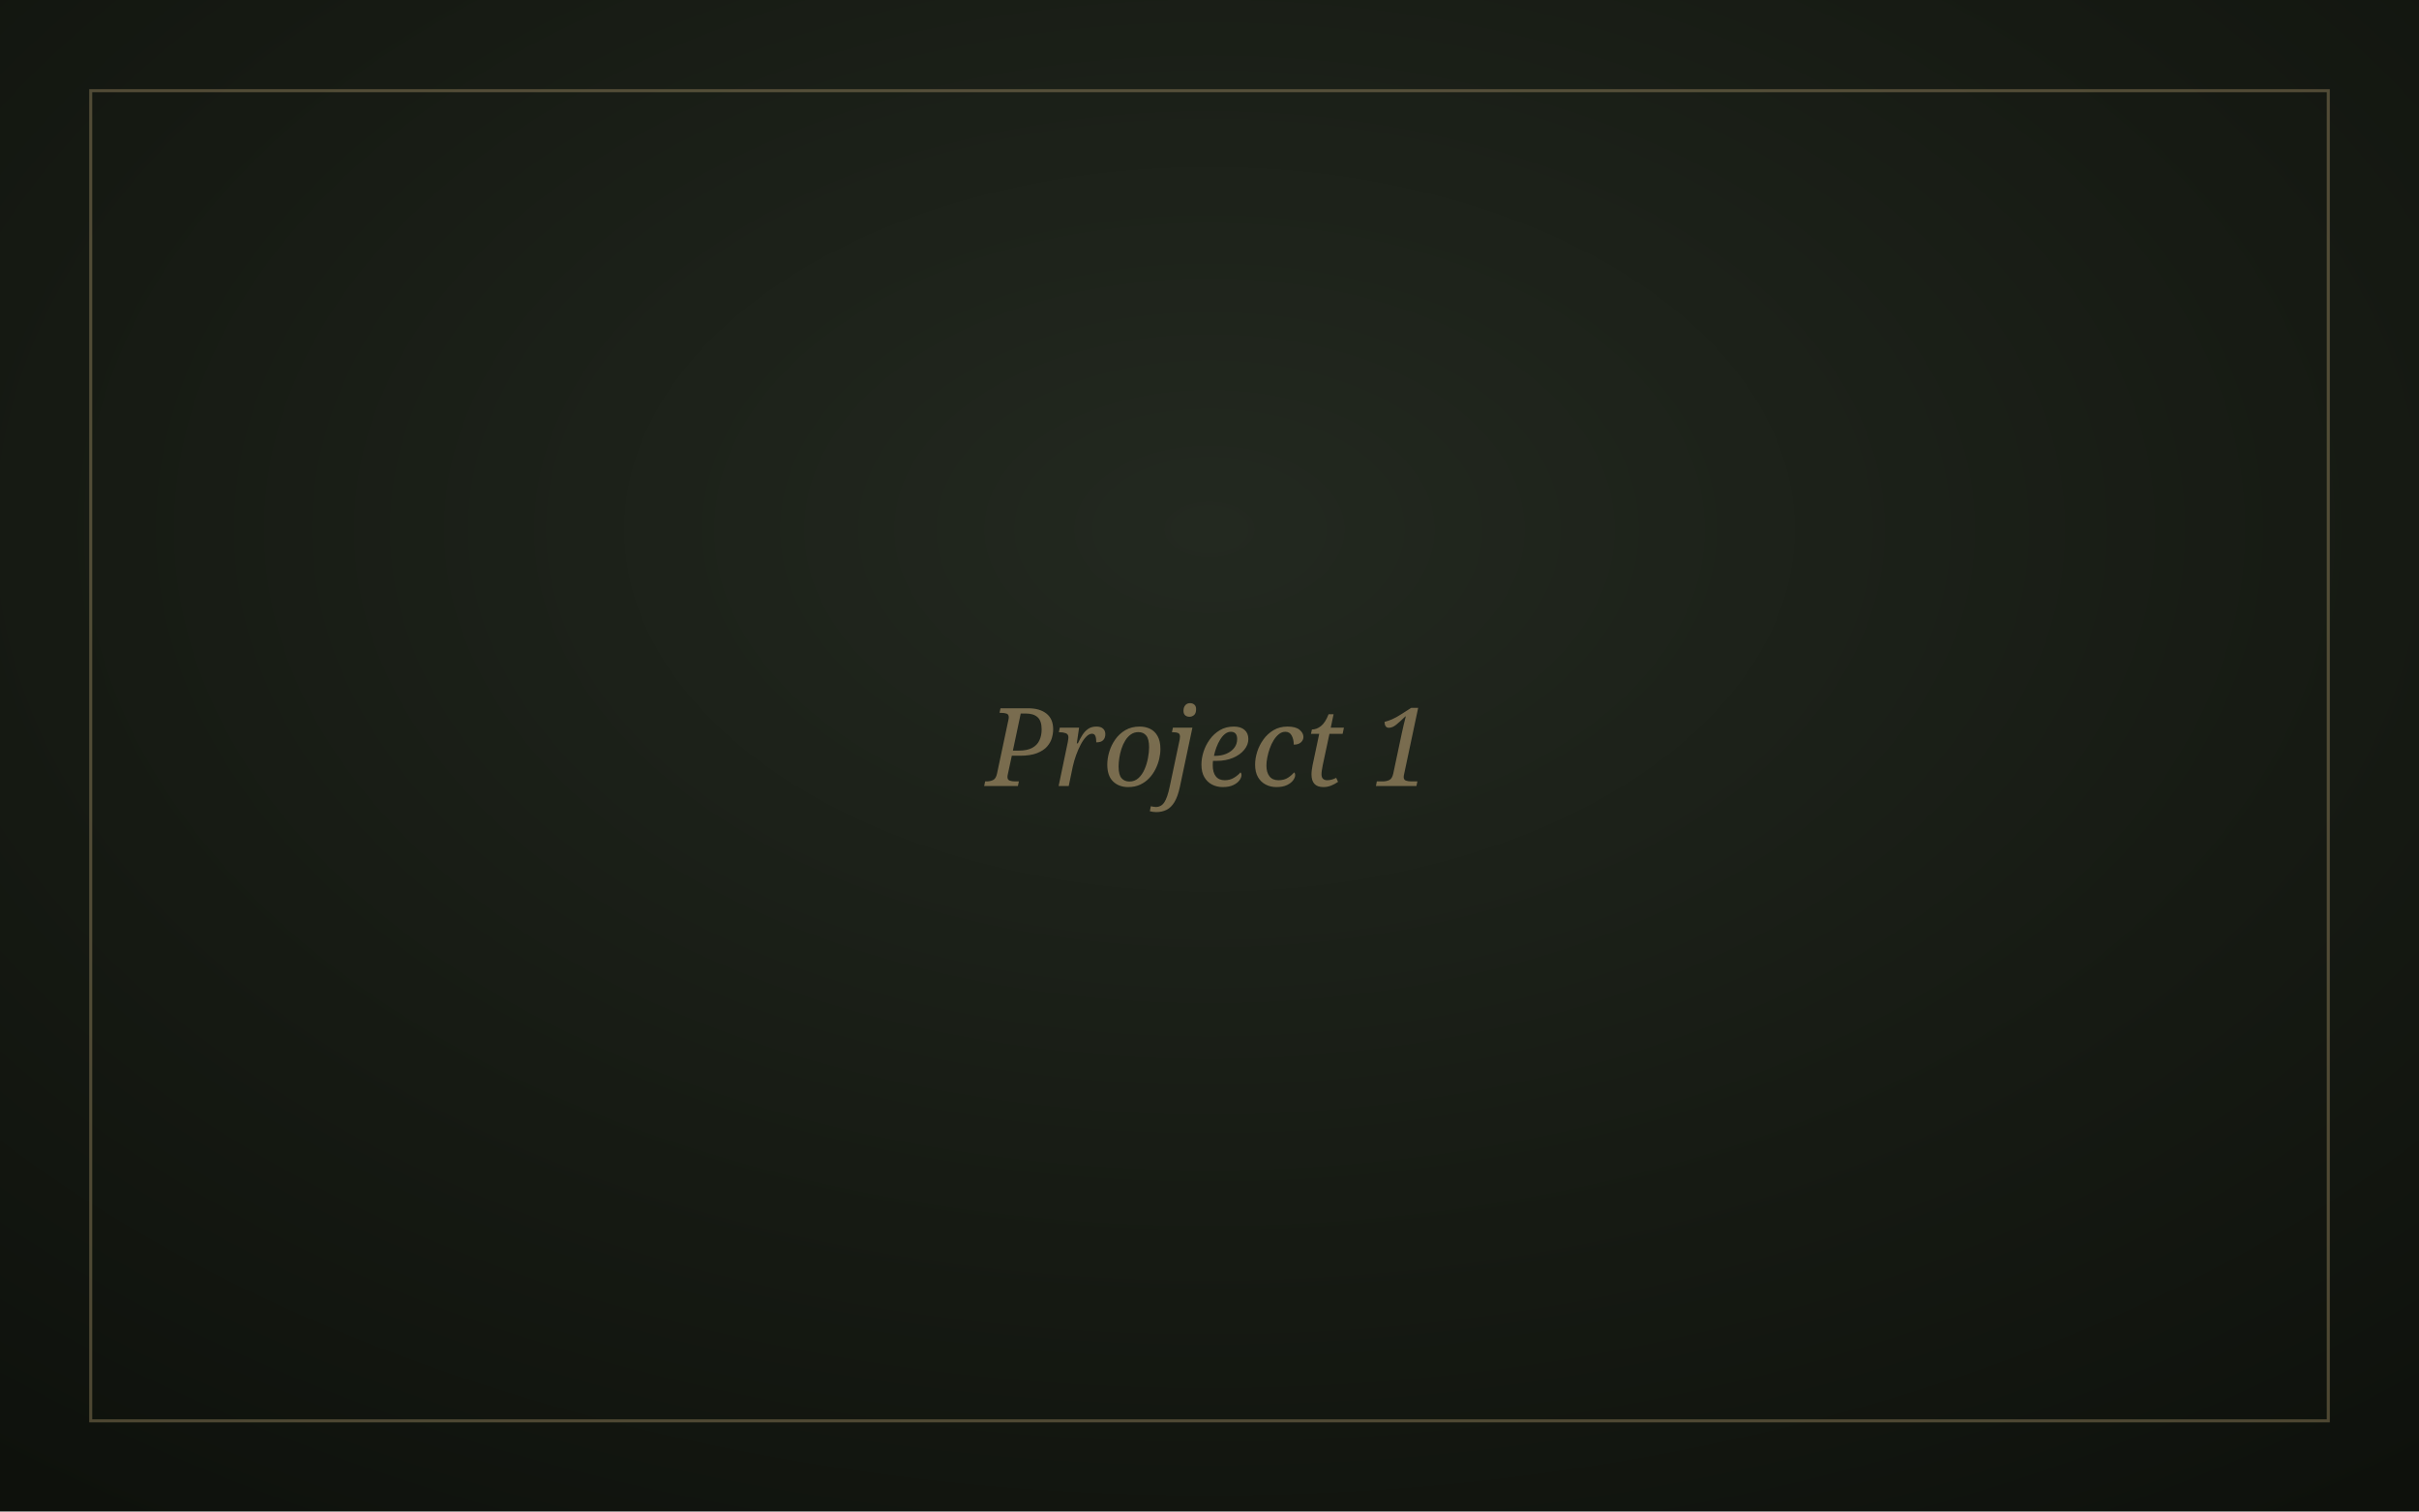
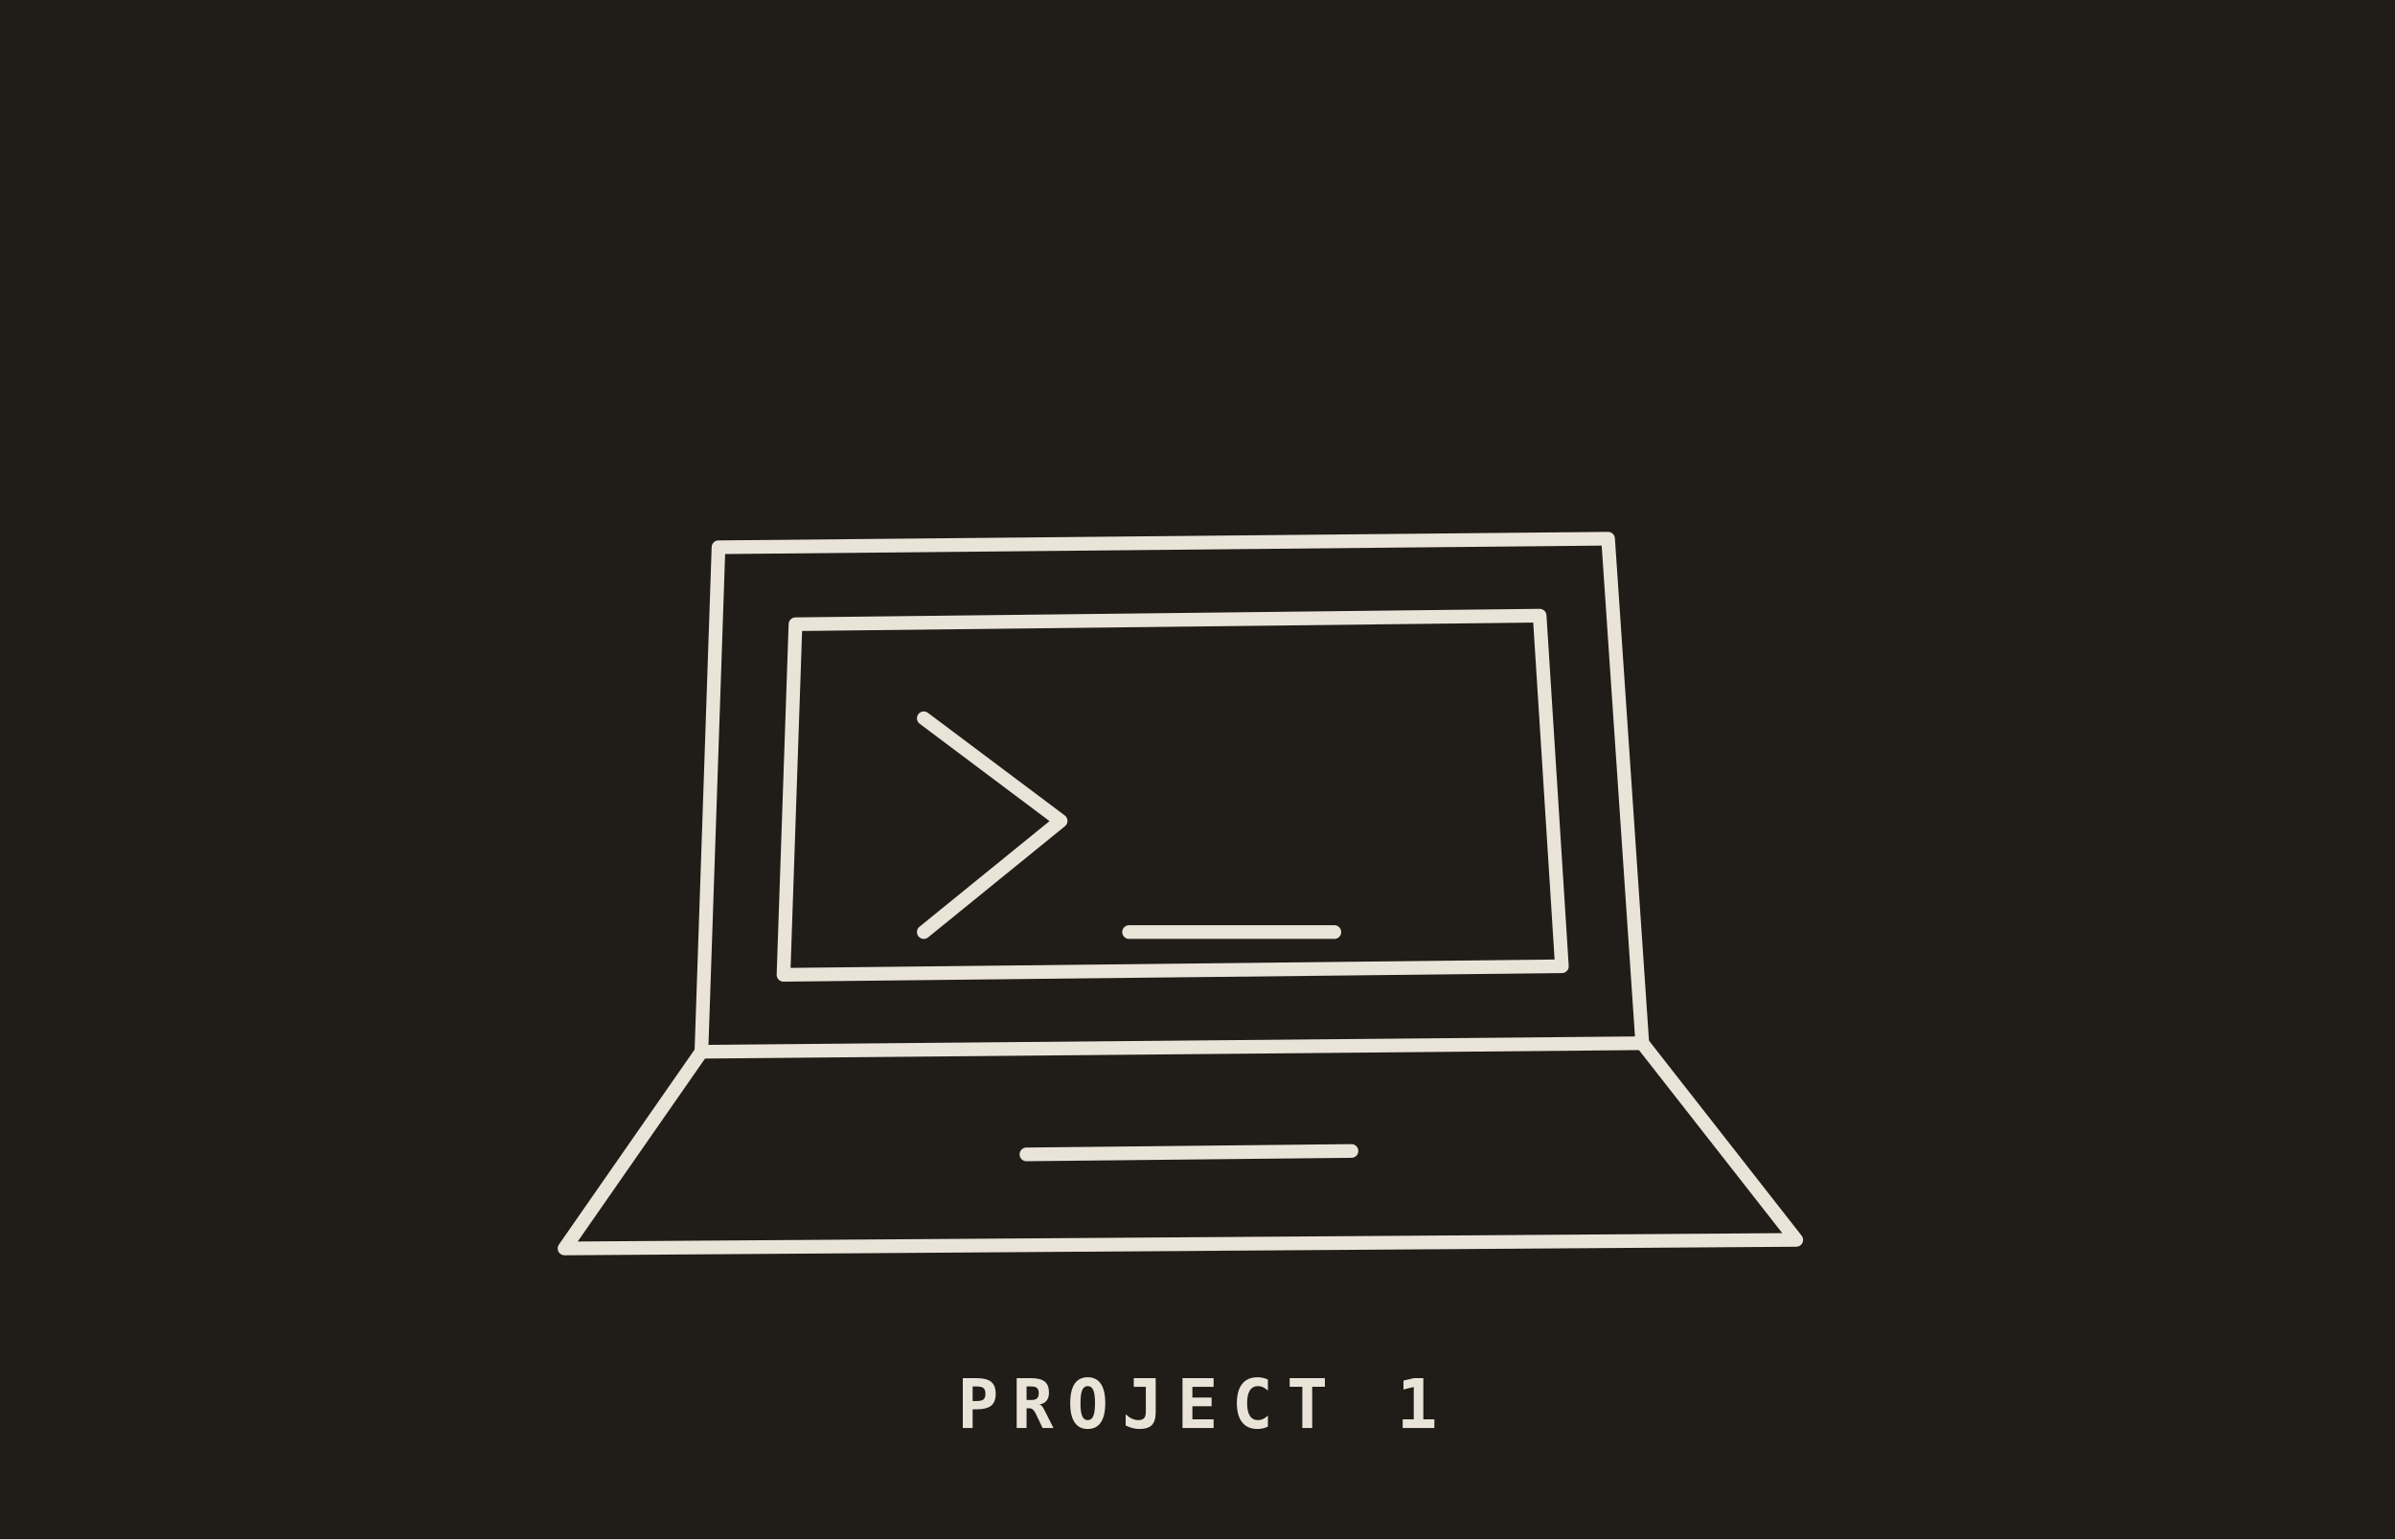
- <svg xmlns="http://www.w3.org/2000/svg" width="1600" height="1000" viewBox="0 0 1600 1000">
-   <defs>
-     <radialGradient id="g" cx="50%" cy="35%" r="80%">
-       <stop offset="0%" stop-color="#232920" />
-       <stop offset="60%" stop-color="#161a13" />
-       <stop offset="100%" stop-color="#0e110c" />
-     </radialGradient>
-   </defs>
-   <rect width="1600" height="1000" fill="url(#g)" />
-   <rect x="60" y="60" width="1480" height="880" fill="none" stroke="#c2a878" stroke-opacity="0.35" stroke-width="2" />
-   <text x="800" y="520" text-anchor="middle" font-family="Georgia, serif" font-size="72" fill="#c2a878" fill-opacity="0.55" font-style="italic">Project 1</text>
+ <svg xmlns="http://www.w3.org/2000/svg" width="1400" height="900" viewBox="0 0 1400 900">
+   <rect width="1400" height="900" fill="#201d18" />
+   <g fill="none" stroke="#eae4d8" stroke-width="8" stroke-linecap="round" stroke-linejoin="round">
+     <path d="M420 320 L 940 315 L 960 610 L 410 615 Z" />
+     <path d="M465 365 L 900 360 L 913 565 L 458 570 Z" />
+     <path d="M410 615 L 330 730 L 1050 725 L 960 610" />
+     <path d="M600 675 L 790 673" />
+     <path d="M540 420 L 620 480 L 540 545" />
+     <path d="M660 545 L 780 545" />
+   </g>
+   <text x="700" y="835" text-anchor="middle" font-family="monospace" font-size="40" fill="#eae4d8" font-weight="bold" letter-spacing="8">PROJECT 1</text>
</svg>
